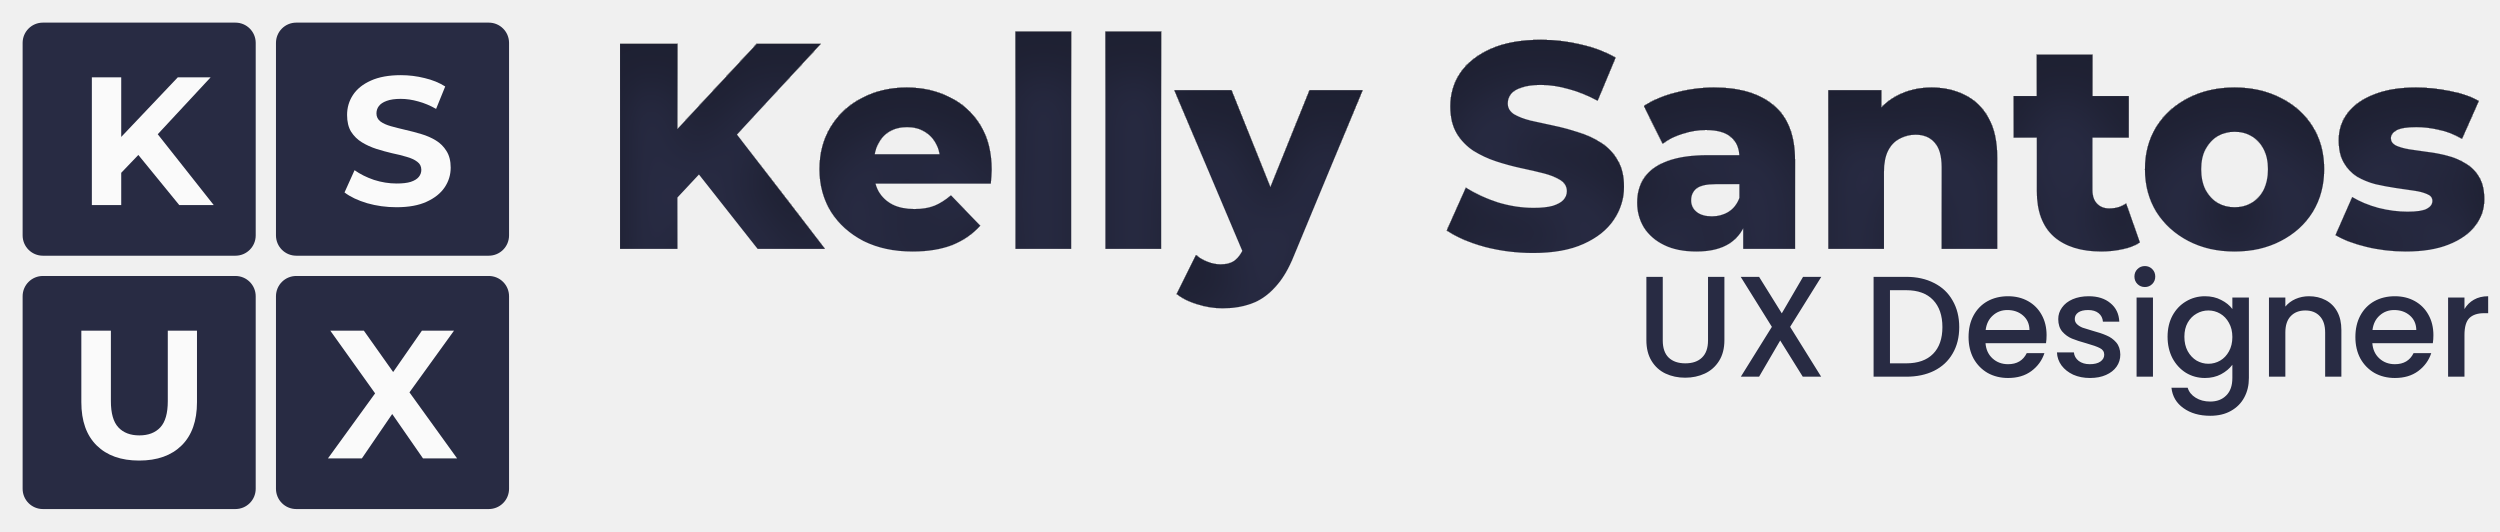
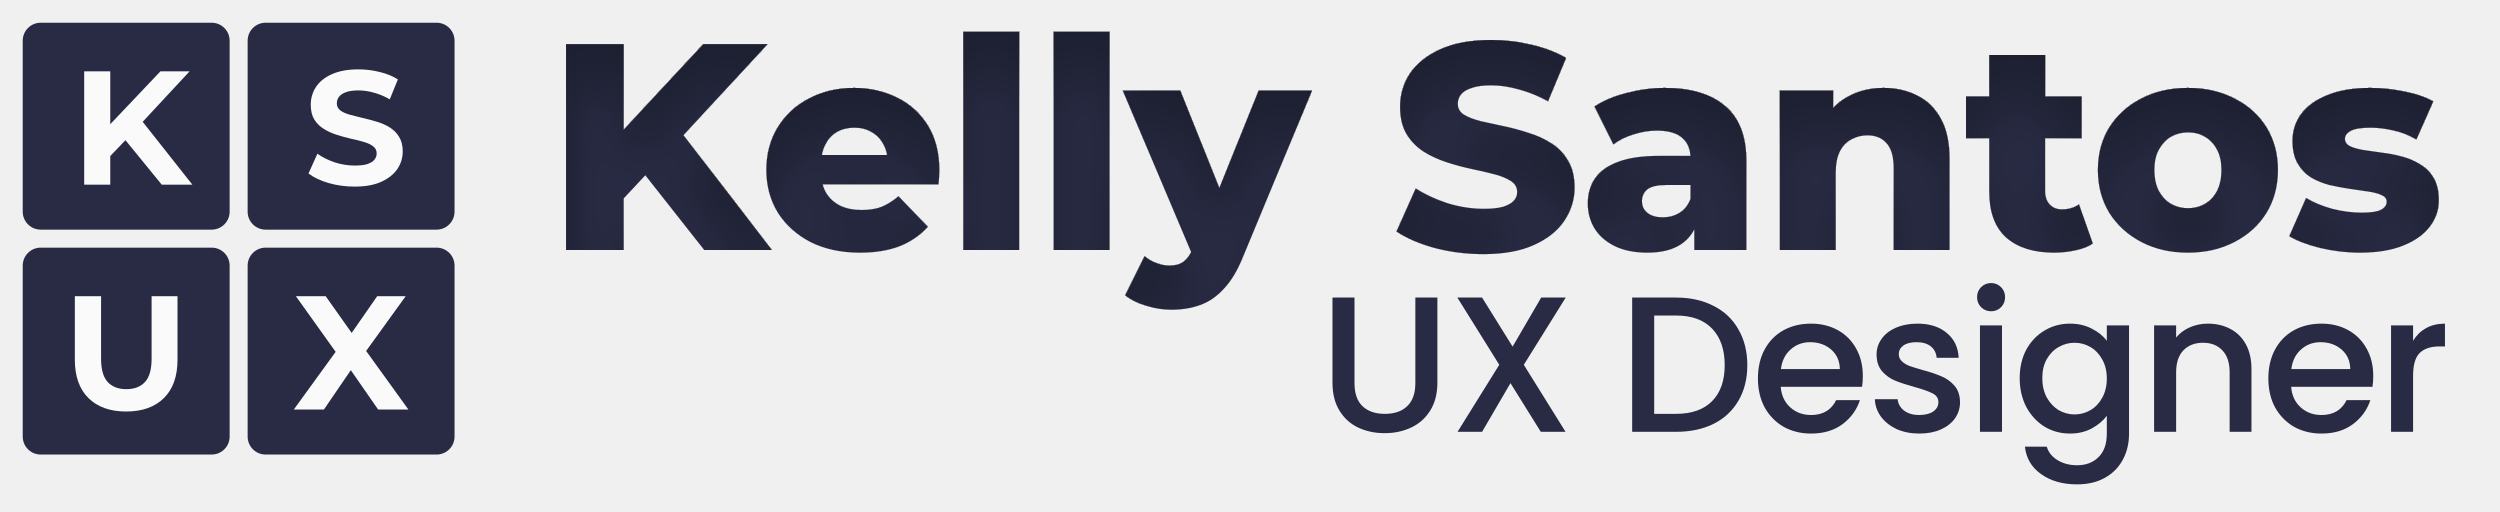
- <svg xmlns="http://www.w3.org/2000/svg" width="221" height="47" viewBox="0 0 221 47" fill="none">
-   <g clip-path="url(#clip0_3585_2621)">
-     <path d="M20.812 2C21.802 2 22.605 2.802 22.605 3.792V20.812C22.605 21.802 21.802 22.605 20.812 22.605H3.792C2.802 22.605 2 21.802 2 20.812V3.792C2 2.802 2.802 2 3.792 2H20.812Z" fill="#282B43" />
-     <path d="M10.458 15.545L10.313 12.53L15.715 6.838H18.618L13.748 12.078L12.297 13.626L10.458 15.545ZM8.12 18.125V6.838H10.716V18.125H8.12ZM15.844 18.125L11.829 13.207L13.538 11.352L18.892 18.125H15.844Z" fill="#FAFAFA" />
-     <path d="M43.208 2H26.188C25.198 2 24.396 2.802 24.396 3.792V20.812C24.396 21.802 25.198 22.604 26.188 22.604H43.208C44.198 22.604 45 21.802 45 20.812V3.792C45 2.802 44.198 2 43.208 2Z" fill="#282B43" />
-     <path d="M35.051 18.319C34.148 18.319 33.283 18.2 32.455 17.964C31.628 17.716 30.961 17.399 30.456 17.012L31.343 15.045C31.826 15.389 32.396 15.674 33.052 15.9C33.718 16.115 34.39 16.222 35.068 16.222C35.584 16.222 35.998 16.174 36.309 16.077C36.632 15.97 36.868 15.825 37.019 15.642C37.169 15.459 37.245 15.249 37.245 15.013C37.245 14.712 37.126 14.475 36.89 14.303C36.653 14.121 36.342 13.976 35.955 13.868C35.568 13.75 35.138 13.642 34.664 13.546C34.202 13.438 33.735 13.309 33.262 13.159C32.799 13.008 32.375 12.815 31.988 12.578C31.601 12.341 31.284 12.03 31.036 11.643C30.8 11.256 30.682 10.761 30.682 10.159C30.682 9.514 30.854 8.928 31.198 8.402C31.552 7.864 32.079 7.44 32.778 7.128C33.487 6.805 34.374 6.644 35.438 6.644C36.148 6.644 36.847 6.73 37.535 6.902C38.223 7.063 38.83 7.311 39.357 7.644L38.551 9.627C38.024 9.326 37.497 9.106 36.97 8.966C36.444 8.816 35.928 8.74 35.422 8.74C34.917 8.74 34.503 8.799 34.181 8.918C33.858 9.036 33.627 9.192 33.487 9.385C33.348 9.568 33.278 9.783 33.278 10.03C33.278 10.32 33.396 10.557 33.633 10.74C33.869 10.912 34.181 11.052 34.568 11.159C34.955 11.267 35.379 11.374 35.842 11.482C36.315 11.589 36.782 11.713 37.245 11.852C37.718 11.992 38.148 12.18 38.535 12.417C38.922 12.653 39.233 12.965 39.47 13.352C39.717 13.739 39.841 14.228 39.841 14.819C39.841 15.454 39.663 16.034 39.309 16.561C38.954 17.088 38.422 17.512 37.712 17.835C37.013 18.157 36.127 18.319 35.051 18.319Z" fill="#FAFAFA" />
-     <path d="M20.812 24.396H3.792C2.802 24.396 2 25.198 2 26.188V43.208C2 44.198 2.802 45 3.792 45H20.812C21.802 45 22.604 44.198 22.604 43.208V26.188C22.604 25.198 21.802 24.396 20.812 24.396Z" fill="#282B43" />
-     <path d="M12.301 40.714C10.7 40.714 9.447 40.268 8.544 39.376C7.641 38.484 7.19 37.21 7.19 35.554V29.233H9.802V35.458C9.802 36.532 10.022 37.306 10.463 37.779C10.904 38.252 11.522 38.489 12.318 38.489C13.113 38.489 13.731 38.252 14.172 37.779C14.613 37.306 14.833 36.532 14.833 35.458V29.233H17.413V35.554C17.413 37.21 16.962 38.484 16.058 39.376C15.155 40.268 13.903 40.714 12.301 40.714Z" fill="#FAFAFA" />
-     <path d="M43.208 24.396H26.188C25.198 24.396 24.396 25.198 24.396 26.188V43.208C24.396 44.198 25.198 45 26.188 45H43.208C44.198 45 45 44.198 45 43.208V26.188C45 25.198 44.198 24.396 43.208 24.396Z" fill="#282B43" />
-     <path d="M28.991 40.521L33.844 33.829V35.732L29.2 29.233H32.167L35.376 33.764L34.135 33.781L37.295 29.233H40.133L35.521 35.619V33.748L40.407 40.521H37.392L34.07 35.732H35.263L31.99 40.521H28.991Z" fill="#FAFAFA" />
+ <svg xmlns="http://www.w3.org/2000/svg" width="220" height="45" viewBox="0 0 220 45" fill="none">
+   <g clip-path="url(#clip0_3644_10)">
+     <path d="M18.625 2C19.499 2 20.208 2.709 20.208 3.583V18.625C20.208 19.499 19.499 20.208 18.625 20.208H3.583C2.709 20.208 2 19.499 2 18.625V3.583C2 2.709 2.709 2 3.583 2H18.625Z" fill="#282B43" />
+     <path d="M9.475 13.97L9.347 11.305L14.12 6.275H16.685L12.382 10.906L11.099 12.274L9.475 13.97ZM7.409 16.25V6.275H9.703V16.25H7.409ZM14.234 16.25L10.686 11.904L12.197 10.265L16.928 16.25H14.234Z" fill="#FAFAFA" />
+     <path d="M38.417 2H23.375C22.5 2 21.792 2.709 21.792 3.583V18.625C21.792 19.499 22.5 20.208 23.375 20.208H38.417C39.291 20.208 40 19.499 40 18.625V3.583C40 2.709 39.291 2 38.417 2Z" fill="#282B43" />
+     <path d="M31.208 16.421C30.41 16.421 29.646 16.317 28.914 16.108C28.183 15.889 27.594 15.609 27.147 15.267L27.931 13.528C28.358 13.832 28.862 14.084 29.441 14.284C30.03 14.473 30.624 14.569 31.223 14.569C31.679 14.569 32.044 14.526 32.32 14.44C32.605 14.345 32.814 14.217 32.947 14.056C33.08 13.894 33.146 13.709 33.146 13.5C33.146 13.234 33.042 13.025 32.833 12.873C32.624 12.711 32.348 12.583 32.006 12.488C31.664 12.383 31.284 12.289 30.866 12.203C30.458 12.108 30.045 11.994 29.627 11.861C29.218 11.728 28.843 11.557 28.501 11.348C28.159 11.139 27.879 10.864 27.66 10.521C27.451 10.18 27.347 9.742 27.347 9.21C27.347 8.64 27.499 8.123 27.803 7.657C28.116 7.182 28.582 6.807 29.199 6.532C29.826 6.247 30.61 6.104 31.55 6.104C32.177 6.104 32.795 6.18 33.403 6.332C34.011 6.474 34.548 6.693 35.013 6.987L34.301 8.74C33.835 8.474 33.37 8.28 32.904 8.156C32.439 8.023 31.983 7.957 31.536 7.957C31.09 7.957 30.724 8.009 30.439 8.113C30.154 8.218 29.95 8.355 29.826 8.527C29.703 8.688 29.641 8.878 29.641 9.097C29.641 9.353 29.745 9.562 29.954 9.723C30.163 9.876 30.439 9.999 30.781 10.094C31.123 10.189 31.498 10.284 31.907 10.379C32.325 10.474 32.738 10.583 33.146 10.707C33.564 10.83 33.944 10.996 34.286 11.206C34.628 11.415 34.904 11.69 35.113 12.032C35.331 12.374 35.441 12.806 35.441 13.329C35.441 13.889 35.284 14.402 34.97 14.868C34.657 15.333 34.187 15.709 33.56 15.993C32.942 16.279 32.158 16.421 31.208 16.421Z" fill="#FAFAFA" />
+     <path d="M18.625 21.792H3.583C2.709 21.792 2 22.5 2 23.375V38.417C2 39.291 2.709 40 3.583 40H18.625C19.499 40 20.208 39.291 20.208 38.417V23.375C20.208 22.5 19.499 21.792 18.625 21.792Z" fill="#282B43" />
+     <path d="M11.104 36.213C9.688 36.213 8.581 35.818 7.783 35.03C6.985 34.241 6.586 33.116 6.586 31.653V26.067H8.895V31.567C8.895 32.517 9.09 33.201 9.479 33.619C9.869 34.037 10.415 34.246 11.118 34.246C11.821 34.246 12.367 34.037 12.757 33.619C13.146 33.201 13.341 32.517 13.341 31.567V26.067H15.621V31.653C15.621 33.116 15.222 34.241 14.424 35.03C13.626 35.818 12.519 36.213 11.104 36.213Z" fill="#FAFAFA" />
+     <path d="M38.417 21.792H23.375C22.5 21.792 21.792 22.5 21.792 23.375V38.417C21.792 39.291 22.5 40 23.375 40H38.417C39.291 40 40 39.291 40 38.417V23.375C40 22.5 39.291 21.792 38.417 21.792Z" fill="#282B43" />
+     <path d="M25.852 36.042L30.142 30.128V31.809L26.038 26.067H28.66L31.495 30.071L30.398 30.085L33.191 26.067H35.699L31.623 31.71V30.057L35.941 36.042H33.276L30.341 31.809H31.395L28.503 36.042H25.852Z" fill="#FAFAFA" />
  </g>
-   <g filter="url(#filter0_i_3585_2621)">
-     <path d="M59.393 17.988L59.108 12.243L66.898 3.883H72.541L64.776 12.294L61.929 15.271L59.393 17.988ZM54.812 22V3.883H59.885V22H54.812ZM66.976 22L61.075 14.52L64.414 10.948L72.929 22H66.976ZM80.675 22.233C79.018 22.233 77.569 21.922 76.326 21.301C75.101 20.663 74.144 19.8 73.454 18.713C72.781 17.609 72.444 16.358 72.444 14.96C72.444 13.562 72.772 12.32 73.428 11.233C74.101 10.129 75.024 9.275 76.197 8.671C77.37 8.05 78.69 7.739 80.157 7.739C81.537 7.739 82.797 8.024 83.936 8.593C85.075 9.145 85.98 9.965 86.653 11.052C87.326 12.139 87.663 13.459 87.663 15.012C87.663 15.184 87.654 15.383 87.637 15.607C87.62 15.832 87.602 16.039 87.585 16.228H76.482V13.64H84.971L83.108 14.365C83.125 13.726 83.004 13.174 82.745 12.708C82.504 12.243 82.159 11.88 81.71 11.621C81.278 11.363 80.769 11.233 80.183 11.233C79.596 11.233 79.079 11.363 78.63 11.621C78.199 11.88 77.862 12.251 77.621 12.734C77.379 13.2 77.258 13.752 77.258 14.391V15.141C77.258 15.832 77.396 16.427 77.672 16.927C77.966 17.427 78.38 17.816 78.915 18.092C79.45 18.351 80.088 18.48 80.83 18.48C81.52 18.48 82.107 18.385 82.59 18.195C83.09 17.988 83.582 17.678 84.065 17.264L86.653 19.955C85.98 20.697 85.152 21.267 84.169 21.663C83.185 22.043 82.02 22.233 80.675 22.233ZM89.769 22V2.796H94.687V22H89.769ZM97.722 22V2.796H102.64V22H97.722ZM108.082 27.254C107.34 27.254 106.59 27.133 105.831 26.892C105.089 26.667 104.485 26.365 104.019 25.986L105.727 22.544C106.02 22.802 106.357 23.001 106.736 23.139C107.133 23.294 107.521 23.372 107.901 23.372C108.436 23.372 108.859 23.251 109.169 23.009C109.48 22.768 109.747 22.388 109.972 21.871L110.619 20.24L111.007 19.748L115.769 7.972H120.454L114.397 22.569C113.914 23.777 113.354 24.718 112.715 25.39C112.094 26.081 111.395 26.564 110.619 26.84C109.859 27.116 109.014 27.254 108.082 27.254ZM109.998 22.595L103.812 7.972H108.859L113.414 19.308L109.998 22.595ZM135.536 22.362C134.052 22.362 132.62 22.181 131.24 21.819C129.876 21.439 128.764 20.956 127.901 20.369L129.583 16.591C130.394 17.108 131.326 17.54 132.378 17.885C133.448 18.213 134.509 18.377 135.562 18.377C136.269 18.377 136.839 18.316 137.27 18.195C137.701 18.057 138.012 17.885 138.202 17.678C138.409 17.453 138.512 17.195 138.512 16.901C138.512 16.487 138.323 16.159 137.943 15.918C137.563 15.676 137.072 15.478 136.468 15.322C135.864 15.167 135.191 15.012 134.449 14.857C133.724 14.701 132.991 14.503 132.249 14.261C131.524 14.02 130.86 13.709 130.256 13.33C129.652 12.933 129.16 12.424 128.781 11.803C128.401 11.164 128.211 10.362 128.211 9.396C128.211 8.309 128.505 7.325 129.091 6.445C129.695 5.565 130.593 4.858 131.783 4.323C132.974 3.788 134.458 3.52 136.235 3.52C137.425 3.52 138.59 3.658 139.729 3.934C140.885 4.193 141.911 4.582 142.809 5.099L141.23 8.904C140.367 8.438 139.513 8.093 138.668 7.869C137.822 7.627 137.003 7.506 136.209 7.506C135.501 7.506 134.932 7.584 134.501 7.739C134.069 7.877 133.759 8.067 133.569 8.309C133.379 8.55 133.284 8.826 133.284 9.137C133.284 9.534 133.465 9.853 133.828 10.094C134.207 10.319 134.699 10.508 135.303 10.664C135.924 10.802 136.597 10.948 137.322 11.104C138.064 11.259 138.797 11.457 139.522 11.699C140.264 11.923 140.937 12.234 141.541 12.631C142.144 13.01 142.628 13.519 142.99 14.158C143.369 14.779 143.559 15.564 143.559 16.513C143.559 17.566 143.257 18.541 142.653 19.438C142.067 20.318 141.178 21.025 139.988 21.56C138.814 22.095 137.33 22.362 135.536 22.362ZM154.1 22V19.386L153.763 18.739V13.925C153.763 13.148 153.522 12.553 153.039 12.139C152.573 11.708 151.822 11.492 150.787 11.492C150.114 11.492 149.433 11.604 148.742 11.829C148.052 12.036 147.466 12.329 146.982 12.708L145.326 9.37C146.12 8.852 147.069 8.455 148.173 8.179C149.295 7.886 150.407 7.739 151.512 7.739C153.789 7.739 155.549 8.265 156.792 9.318C158.051 10.353 158.681 11.984 158.681 14.21V22H154.1ZM149.959 22.233C148.837 22.233 147.888 22.043 147.112 21.663C146.335 21.284 145.74 20.766 145.326 20.111C144.929 19.455 144.731 18.722 144.731 17.911C144.731 17.048 144.946 16.306 145.378 15.685C145.826 15.046 146.508 14.563 147.422 14.236C148.337 13.89 149.519 13.718 150.968 13.718H154.281V16.28H151.641C150.847 16.28 150.287 16.41 149.959 16.668C149.648 16.927 149.493 17.272 149.493 17.704C149.493 18.135 149.657 18.48 149.985 18.739C150.313 18.998 150.761 19.127 151.331 19.127C151.865 19.127 152.349 18.998 152.78 18.739C153.229 18.463 153.556 18.049 153.763 17.497L154.436 19.308C154.178 20.274 153.669 21.008 152.909 21.508C152.167 21.991 151.184 22.233 149.959 22.233ZM170.761 7.739C171.848 7.739 172.831 7.963 173.711 8.412C174.591 8.843 175.281 9.516 175.782 10.431C176.3 11.345 176.558 12.527 176.558 13.977V22H171.641V14.779C171.641 13.778 171.434 13.053 171.02 12.605C170.623 12.139 170.062 11.906 169.337 11.906C168.82 11.906 168.345 12.027 167.914 12.268C167.482 12.493 167.146 12.847 166.904 13.33C166.663 13.813 166.542 14.443 166.542 15.219V22H161.625V7.972H166.309V11.958L165.403 10.793C165.938 9.775 166.671 9.016 167.603 8.516C168.535 7.998 169.588 7.739 170.761 7.739ZM185.749 22.233C183.954 22.233 182.557 21.793 181.556 20.913C180.555 20.016 180.055 18.67 180.055 16.875V4.84H184.972V16.824C184.972 17.324 185.11 17.721 185.386 18.014C185.662 18.29 186.016 18.428 186.447 18.428C187.034 18.428 187.535 18.282 187.949 17.988L189.165 21.431C188.751 21.707 188.242 21.905 187.638 22.026C187.034 22.164 186.404 22.233 185.749 22.233ZM178.01 12.165V8.49H188.182V12.165H178.01ZM197.536 22.233C196.001 22.233 194.638 21.922 193.447 21.301C192.256 20.68 191.316 19.826 190.626 18.739C189.953 17.635 189.616 16.375 189.616 14.96C189.616 13.545 189.953 12.294 190.626 11.207C191.316 10.12 192.256 9.275 193.447 8.671C194.638 8.05 196.001 7.739 197.536 7.739C199.072 7.739 200.435 8.05 201.626 8.671C202.833 9.275 203.774 10.12 204.447 11.207C205.12 12.294 205.456 13.545 205.456 14.96C205.456 16.375 205.12 17.635 204.447 18.739C203.774 19.826 202.833 20.68 201.626 21.301C200.435 21.922 199.072 22.233 197.536 22.233ZM197.536 18.325C198.106 18.325 198.606 18.195 199.037 17.937C199.486 17.678 199.84 17.298 200.099 16.798C200.357 16.28 200.487 15.668 200.487 14.96C200.487 14.253 200.357 13.657 200.099 13.174C199.84 12.674 199.486 12.294 199.037 12.036C198.606 11.777 198.106 11.647 197.536 11.647C196.984 11.647 196.484 11.777 196.035 12.036C195.604 12.294 195.25 12.674 194.974 13.174C194.715 13.657 194.586 14.253 194.586 14.96C194.586 15.668 194.715 16.28 194.974 16.798C195.25 17.298 195.604 17.678 196.035 17.937C196.484 18.195 196.984 18.325 197.536 18.325ZM212.672 22.233C211.482 22.233 210.317 22.095 209.178 21.819C208.057 21.543 207.151 21.198 206.461 20.784L207.936 17.419C208.592 17.816 209.36 18.135 210.239 18.377C211.119 18.601 211.982 18.713 212.828 18.713C213.656 18.713 214.225 18.627 214.536 18.454C214.864 18.282 215.028 18.049 215.028 17.755C215.028 17.479 214.872 17.281 214.562 17.16C214.268 17.022 213.872 16.919 213.371 16.849C212.888 16.78 212.353 16.703 211.767 16.617C211.18 16.53 210.585 16.418 209.981 16.28C209.394 16.125 208.85 15.9 208.35 15.607C207.867 15.297 207.479 14.883 207.185 14.365C206.892 13.847 206.745 13.192 206.745 12.398C206.745 11.501 207.004 10.707 207.522 10.017C208.057 9.309 208.833 8.757 209.851 8.36C210.869 7.946 212.112 7.739 213.578 7.739C214.562 7.739 215.554 7.843 216.555 8.05C217.573 8.24 218.427 8.533 219.117 8.93L217.642 12.268C216.952 11.872 216.261 11.604 215.571 11.466C214.881 11.311 214.225 11.233 213.604 11.233C212.776 11.233 212.189 11.328 211.844 11.518C211.516 11.708 211.352 11.941 211.352 12.217C211.352 12.493 211.499 12.708 211.792 12.864C212.086 13.002 212.474 13.114 212.957 13.2C213.457 13.269 214.001 13.347 214.588 13.433C215.174 13.502 215.761 13.614 216.348 13.77C216.952 13.925 217.495 14.158 217.978 14.468C218.479 14.762 218.875 15.167 219.169 15.685C219.462 16.185 219.609 16.832 219.609 17.626C219.609 18.489 219.341 19.265 218.806 19.955C218.289 20.645 217.512 21.198 216.477 21.612C215.459 22.026 214.191 22.233 212.672 22.233Z" fill="#282B43" />
+   <g filter="url(#filter0_i_3644_10)">
+     <path d="M54.393 17.988L54.108 12.243L61.898 3.883H67.541L59.776 12.294L56.929 15.271L54.393 17.988ZM49.812 22V3.883H54.885V22H49.812ZM61.976 22L56.075 14.52L59.414 10.948L67.929 22H61.976ZM75.675 22.233C74.018 22.233 72.569 21.922 71.326 21.301C70.101 20.663 69.144 19.8 68.454 18.713C67.781 17.609 67.444 16.358 67.444 14.96C67.444 13.562 67.772 12.32 68.428 11.233C69.101 10.129 70.024 9.275 71.197 8.671C72.37 8.05 73.69 7.739 75.157 7.739C76.537 7.739 77.797 8.024 78.936 8.593C80.075 9.145 80.98 9.965 81.653 11.052C82.326 12.139 82.663 13.459 82.663 15.012C82.663 15.184 82.654 15.383 82.637 15.607C82.62 15.832 82.602 16.039 82.585 16.228H71.482V13.64H79.971L78.108 14.365C78.125 13.726 78.004 13.174 77.745 12.708C77.504 12.243 77.159 11.88 76.71 11.621C76.278 11.363 75.769 11.233 75.183 11.233C74.596 11.233 74.079 11.363 73.63 11.621C73.199 11.88 72.862 12.251 72.621 12.734C72.379 13.2 72.258 13.752 72.258 14.391V15.141C72.258 15.832 72.396 16.427 72.672 16.927C72.966 17.427 73.38 17.816 73.915 18.092C74.45 18.351 75.088 18.48 75.83 18.48C76.52 18.48 77.107 18.385 77.59 18.195C78.09 17.988 78.582 17.678 79.065 17.264L81.653 19.955C80.98 20.697 80.152 21.267 79.169 21.663C78.185 22.043 77.02 22.233 75.675 22.233ZM84.769 22V2.796H89.687V22H84.769ZM92.722 22V2.796H97.64V22H92.722ZM103.082 27.254C102.34 27.254 101.59 27.133 100.831 26.892C100.089 26.667 99.485 26.365 99.019 25.986L100.727 22.544C101.02 22.802 101.357 23.001 101.736 23.139C102.133 23.294 102.521 23.372 102.901 23.372C103.436 23.372 103.859 23.251 104.169 23.009C104.48 22.768 104.747 22.388 104.972 21.871L105.619 20.24L106.007 19.748L110.769 7.972H115.454L109.397 22.569C108.914 23.777 108.354 24.718 107.715 25.39C107.094 26.081 106.395 26.564 105.619 26.84C104.859 27.116 104.014 27.254 103.082 27.254ZM104.998 22.595L98.812 7.972H103.859L108.414 19.308L104.998 22.595ZM130.536 22.362C129.052 22.362 127.62 22.181 126.24 21.819C124.876 21.439 123.764 20.956 122.901 20.369L124.583 16.591C125.394 17.108 126.326 17.54 127.378 17.885C128.448 18.213 129.509 18.377 130.562 18.377C131.269 18.377 131.839 18.316 132.27 18.195C132.701 18.057 133.012 17.885 133.202 17.678C133.409 17.453 133.512 17.195 133.512 16.901C133.512 16.487 133.323 16.159 132.943 15.918C132.563 15.676 132.072 15.478 131.468 15.322C130.864 15.167 130.191 15.012 129.449 14.857C128.724 14.701 127.991 14.503 127.249 14.261C126.524 14.02 125.86 13.709 125.256 13.33C124.652 12.933 124.16 12.424 123.781 11.803C123.401 11.164 123.211 10.362 123.211 9.396C123.211 8.309 123.505 7.325 124.091 6.445C124.695 5.565 125.593 4.858 126.783 4.323C127.974 3.788 129.458 3.52 131.235 3.52C132.425 3.52 133.59 3.658 134.729 3.934C135.885 4.193 136.911 4.582 137.809 5.099L136.23 8.904C135.367 8.438 134.513 8.093 133.668 7.869C132.822 7.627 132.003 7.506 131.209 7.506C130.501 7.506 129.932 7.584 129.501 7.739C129.069 7.877 128.759 8.067 128.569 8.309C128.379 8.55 128.284 8.826 128.284 9.137C128.284 9.534 128.465 9.853 128.828 10.094C129.207 10.319 129.699 10.508 130.303 10.664C130.924 10.802 131.597 10.948 132.322 11.104C133.064 11.259 133.797 11.457 134.522 11.699C135.264 11.923 135.937 12.234 136.541 12.631C137.144 13.01 137.628 13.519 137.99 14.158C138.369 14.779 138.559 15.564 138.559 16.513C138.559 17.566 138.257 18.541 137.653 19.438C137.067 20.318 136.178 21.025 134.988 21.56C133.814 22.095 132.33 22.362 130.536 22.362ZM149.1 22V19.386L148.763 18.739V13.925C148.763 13.148 148.522 12.553 148.039 12.139C147.573 11.708 146.822 11.492 145.787 11.492C145.114 11.492 144.433 11.604 143.742 11.829C143.052 12.036 142.466 12.329 141.982 12.708L140.326 9.37C141.12 8.852 142.069 8.455 143.173 8.179C144.295 7.886 145.407 7.739 146.512 7.739C148.789 7.739 150.549 8.265 151.792 9.318C153.051 10.353 153.681 11.984 153.681 14.21V22H149.1ZM144.959 22.233C143.837 22.233 142.888 22.043 142.112 21.663C141.335 21.284 140.74 20.766 140.326 20.111C139.929 19.455 139.731 18.722 139.731 17.911C139.731 17.048 139.946 16.306 140.378 15.685C140.826 15.046 141.508 14.563 142.422 14.236C143.337 13.89 144.519 13.718 145.968 13.718H149.281V16.28H146.641C145.847 16.28 145.287 16.41 144.959 16.668C144.648 16.927 144.493 17.272 144.493 17.704C144.493 18.135 144.657 18.48 144.985 18.739C145.313 18.998 145.761 19.127 146.331 19.127C146.865 19.127 147.349 18.998 147.78 18.739C148.229 18.463 148.556 18.049 148.763 17.497L149.436 19.308C149.178 20.274 148.669 21.008 147.909 21.508C147.167 21.991 146.184 22.233 144.959 22.233ZM165.761 7.739C166.848 7.739 167.831 7.963 168.711 8.412C169.591 8.843 170.281 9.516 170.782 10.431C171.3 11.345 171.558 12.527 171.558 13.977V22H166.641V14.779C166.641 13.778 166.434 13.053 166.02 12.605C165.623 12.139 165.062 11.906 164.337 11.906C163.82 11.906 163.345 12.027 162.914 12.268C162.482 12.493 162.146 12.847 161.904 13.33C161.663 13.813 161.542 14.443 161.542 15.219V22H156.625V7.972H161.309V11.958L160.403 10.793C160.938 9.775 161.671 9.016 162.603 8.516C163.535 7.998 164.588 7.739 165.761 7.739ZM180.749 22.233C178.954 22.233 177.557 21.793 176.556 20.913C175.555 20.016 175.055 18.67 175.055 16.875V4.84H179.972V16.824C179.972 17.324 180.11 17.721 180.386 18.014C180.662 18.29 181.016 18.428 181.447 18.428C182.034 18.428 182.535 18.282 182.949 17.988L184.165 21.431C183.751 21.707 183.242 21.905 182.638 22.026C182.034 22.164 181.404 22.233 180.749 22.233ZM173.01 12.165V8.49H183.182V12.165H173.01ZM192.536 22.233C191.001 22.233 189.638 21.922 188.447 21.301C187.256 20.68 186.316 19.826 185.626 18.739C184.953 17.635 184.616 16.375 184.616 14.96C184.616 13.545 184.953 12.294 185.626 11.207C186.316 10.12 187.256 9.275 188.447 8.671C189.638 8.05 191.001 7.739 192.536 7.739C194.072 7.739 195.435 8.05 196.626 8.671C197.833 9.275 198.774 10.12 199.447 11.207C200.12 12.294 200.456 13.545 200.456 14.96C200.456 16.375 200.12 17.635 199.447 18.739C198.774 19.826 197.833 20.68 196.626 21.301C195.435 21.922 194.072 22.233 192.536 22.233ZM192.536 18.325C193.106 18.325 193.606 18.195 194.037 17.937C194.486 17.678 194.84 17.298 195.099 16.798C195.357 16.28 195.487 15.668 195.487 14.96C195.487 14.253 195.357 13.657 195.099 13.174C194.84 12.674 194.486 12.294 194.037 12.036C193.606 11.777 193.106 11.647 192.536 11.647C191.984 11.647 191.484 11.777 191.035 12.036C190.604 12.294 190.25 12.674 189.974 13.174C189.715 13.657 189.586 14.253 189.586 14.96C189.586 15.668 189.715 16.28 189.974 16.798C190.25 17.298 190.604 17.678 191.035 17.937C191.484 18.195 191.984 18.325 192.536 18.325ZM207.672 22.233C206.482 22.233 205.317 22.095 204.178 21.819C203.057 21.543 202.151 21.198 201.461 20.784L202.936 17.419C203.592 17.816 204.36 18.135 205.239 18.377C206.119 18.601 206.982 18.713 207.828 18.713C208.656 18.713 209.225 18.627 209.536 18.454C209.864 18.282 210.028 18.049 210.028 17.755C210.028 17.479 209.872 17.281 209.562 17.16C209.268 17.022 208.872 16.919 208.371 16.849C207.888 16.78 207.353 16.703 206.767 16.617C206.18 16.53 205.585 16.418 204.981 16.28C204.394 16.125 203.85 15.9 203.35 15.607C202.867 15.297 202.479 14.883 202.185 14.365C201.892 13.847 201.745 13.192 201.745 12.398C201.745 11.501 202.004 10.707 202.522 10.017C203.057 9.309 203.833 8.757 204.851 8.36C205.869 7.946 207.112 7.739 208.578 7.739C209.562 7.739 210.554 7.843 211.555 8.05C212.573 8.24 213.427 8.533 214.117 8.93L212.642 12.268C211.952 11.872 211.261 11.604 210.571 11.466C209.881 11.311 209.225 11.233 208.604 11.233C207.776 11.233 207.189 11.328 206.844 11.518C206.516 11.708 206.352 11.941 206.352 12.217C206.352 12.493 206.499 12.708 206.792 12.864C207.086 13.002 207.474 13.114 207.957 13.2C208.457 13.269 209.001 13.347 209.588 13.433C210.174 13.502 210.761 13.614 211.348 13.77C211.952 13.925 212.495 14.158 212.978 14.468C213.479 14.762 213.875 15.167 214.169 15.685C214.462 16.185 214.609 16.832 214.609 17.626C214.609 18.489 214.341 19.265 213.806 19.955C213.289 20.645 212.512 21.198 211.477 21.612C210.459 22.026 209.191 22.233 207.672 22.233Z" fill="#282B43" />
  </g>
-   <path d="M146.988 24.473V30.099C146.988 30.768 147.161 31.272 147.509 31.611C147.864 31.95 148.355 32.119 148.982 32.119C149.617 32.119 150.108 31.95 150.455 31.611C150.811 31.272 150.989 30.768 150.989 30.099V24.473H152.437V30.074C152.437 30.794 152.28 31.403 151.967 31.903C151.654 32.403 151.234 32.775 150.709 33.021C150.184 33.266 149.604 33.389 148.969 33.389C148.334 33.389 147.754 33.266 147.229 33.021C146.713 32.775 146.302 32.403 145.997 31.903C145.692 31.403 145.54 30.794 145.54 30.074V24.473H146.988ZM158.247 28.893L160.99 33.3H159.365L157.37 30.099L155.503 33.3H153.89L156.634 28.893L153.878 24.473H155.503L157.51 27.699L159.39 24.473H161.003L158.247 28.893ZM168.509 24.473C169.449 24.473 170.27 24.655 170.973 25.019C171.684 25.374 172.23 25.891 172.611 26.568C173.001 27.237 173.196 28.02 173.196 28.918C173.196 29.816 173.001 30.595 172.611 31.255C172.23 31.916 171.684 32.424 170.973 32.779C170.27 33.127 169.449 33.3 168.509 33.3H165.625V24.473H168.509ZM168.509 32.119C169.542 32.119 170.333 31.839 170.884 31.28C171.434 30.722 171.709 29.934 171.709 28.918C171.709 27.893 171.434 27.093 170.884 26.517C170.333 25.942 169.542 25.654 168.509 25.654H167.073V32.119H168.509ZM180.918 29.629C180.918 29.892 180.901 30.129 180.867 30.341H175.52C175.562 30.899 175.769 31.348 176.142 31.687C176.515 32.026 176.972 32.195 177.514 32.195C178.293 32.195 178.843 31.869 179.165 31.217H180.727C180.516 31.86 180.13 32.39 179.571 32.805C179.021 33.211 178.335 33.414 177.514 33.414C176.845 33.414 176.244 33.266 175.71 32.97C175.185 32.665 174.77 32.242 174.465 31.7C174.169 31.149 174.021 30.514 174.021 29.794C174.021 29.075 174.165 28.444 174.453 27.902C174.749 27.352 175.16 26.928 175.685 26.632C176.218 26.335 176.828 26.187 177.514 26.187C178.174 26.187 178.763 26.331 179.279 26.619C179.796 26.907 180.198 27.313 180.486 27.838C180.774 28.355 180.918 28.952 180.918 29.629ZM179.406 29.172C179.398 28.639 179.207 28.211 178.835 27.889C178.462 27.567 178.001 27.407 177.45 27.407C176.951 27.407 176.523 27.567 176.167 27.889C175.812 28.203 175.6 28.63 175.532 29.172H179.406ZM184.756 33.414C184.206 33.414 183.71 33.317 183.27 33.122C182.838 32.919 182.495 32.648 182.241 32.309C181.987 31.962 181.852 31.577 181.835 31.154H183.333C183.359 31.45 183.499 31.7 183.753 31.903C184.015 32.098 184.341 32.195 184.731 32.195C185.137 32.195 185.45 32.119 185.671 31.966C185.899 31.805 186.014 31.602 186.014 31.357C186.014 31.094 185.886 30.899 185.632 30.773C185.387 30.645 184.993 30.506 184.451 30.353C183.926 30.209 183.499 30.07 183.168 29.934C182.838 29.799 182.55 29.591 182.305 29.312C182.068 29.032 181.949 28.664 181.949 28.207C181.949 27.834 182.059 27.495 182.279 27.191C182.499 26.877 182.813 26.632 183.219 26.454C183.634 26.276 184.108 26.187 184.642 26.187C185.438 26.187 186.077 26.39 186.56 26.797C187.051 27.195 187.313 27.741 187.347 28.435H185.899C185.874 28.122 185.747 27.872 185.518 27.686C185.29 27.5 184.98 27.407 184.591 27.407C184.21 27.407 183.918 27.479 183.715 27.622C183.511 27.766 183.41 27.957 183.41 28.194C183.41 28.38 183.477 28.537 183.613 28.664C183.748 28.791 183.914 28.893 184.108 28.969C184.303 29.037 184.591 29.125 184.972 29.236C185.48 29.371 185.895 29.511 186.217 29.655C186.547 29.79 186.831 29.993 187.068 30.264C187.305 30.535 187.428 30.895 187.436 31.344C187.436 31.742 187.326 32.098 187.106 32.411C186.886 32.724 186.572 32.97 186.166 33.148C185.768 33.325 185.298 33.414 184.756 33.414ZM189.61 25.374C189.348 25.374 189.128 25.285 188.95 25.108C188.772 24.93 188.683 24.71 188.683 24.447C188.683 24.185 188.772 23.964 188.95 23.787C189.128 23.609 189.348 23.52 189.61 23.52C189.864 23.52 190.08 23.609 190.258 23.787C190.436 23.964 190.525 24.185 190.525 24.447C190.525 24.71 190.436 24.93 190.258 25.108C190.08 25.285 189.864 25.374 189.61 25.374ZM190.322 26.302V33.3H188.874V26.302H190.322ZM194.915 26.187C195.457 26.187 195.936 26.297 196.351 26.517C196.774 26.729 197.104 26.996 197.341 27.318V26.302H198.802V33.414C198.802 34.058 198.667 34.63 198.396 35.129C198.125 35.637 197.731 36.035 197.214 36.323C196.706 36.611 196.097 36.755 195.385 36.755C194.437 36.755 193.649 36.531 193.023 36.082C192.396 35.641 192.041 35.04 191.956 34.278H193.391C193.501 34.642 193.734 34.934 194.09 35.154C194.454 35.383 194.886 35.497 195.385 35.497C195.97 35.497 196.44 35.32 196.795 34.964C197.159 34.608 197.341 34.092 197.341 33.414V32.246C197.096 32.576 196.761 32.855 196.338 33.084C195.923 33.304 195.449 33.414 194.915 33.414C194.306 33.414 193.747 33.262 193.239 32.957C192.739 32.644 192.341 32.212 192.045 31.662C191.757 31.103 191.613 30.472 191.613 29.769C191.613 29.066 191.757 28.444 192.045 27.902C192.341 27.36 192.739 26.941 193.239 26.645C193.747 26.34 194.306 26.187 194.915 26.187ZM197.341 29.794C197.341 29.312 197.24 28.893 197.037 28.537C196.842 28.181 196.584 27.91 196.262 27.724C195.94 27.538 195.593 27.445 195.22 27.445C194.848 27.445 194.5 27.538 194.179 27.724C193.857 27.902 193.594 28.169 193.391 28.524C193.196 28.872 193.099 29.286 193.099 29.769C193.099 30.252 193.196 30.675 193.391 31.039C193.594 31.403 193.857 31.683 194.179 31.878C194.509 32.064 194.856 32.157 195.22 32.157C195.593 32.157 195.94 32.064 196.262 31.878C196.584 31.691 196.842 31.42 197.037 31.065C197.24 30.701 197.341 30.277 197.341 29.794ZM204.108 26.187C204.658 26.187 205.149 26.302 205.581 26.53C206.022 26.759 206.365 27.098 206.61 27.546C206.856 27.995 206.978 28.537 206.978 29.172V33.3H205.543V29.388C205.543 28.761 205.387 28.283 205.073 27.953C204.76 27.614 204.332 27.445 203.79 27.445C203.248 27.445 202.817 27.614 202.495 27.953C202.181 28.283 202.025 28.761 202.025 29.388V33.3H200.577V26.302H202.025V27.102C202.262 26.814 202.563 26.589 202.927 26.428C203.299 26.268 203.693 26.187 204.108 26.187ZM215.113 29.629C215.113 29.892 215.096 30.129 215.062 30.341H209.715C209.757 30.899 209.964 31.348 210.337 31.687C210.709 32.026 211.167 32.195 211.709 32.195C212.488 32.195 213.038 31.869 213.36 31.217H214.922C214.71 31.86 214.325 32.39 213.766 32.805C213.216 33.211 212.53 33.414 211.709 33.414C211.04 33.414 210.438 33.266 209.905 32.97C209.38 32.665 208.965 32.242 208.66 31.7C208.364 31.149 208.216 30.514 208.216 29.794C208.216 29.075 208.36 28.444 208.648 27.902C208.944 27.352 209.355 26.928 209.88 26.632C210.413 26.335 211.023 26.187 211.709 26.187C212.369 26.187 212.958 26.331 213.474 26.619C213.991 26.907 214.393 27.313 214.681 27.838C214.969 28.355 215.113 28.952 215.113 29.629ZM213.601 29.172C213.593 28.639 213.402 28.211 213.03 27.889C212.657 27.567 212.196 27.407 211.645 27.407C211.146 27.407 210.718 27.567 210.362 27.889C210.007 28.203 209.795 28.63 209.727 29.172H213.601ZM217.859 27.318C218.07 26.962 218.35 26.687 218.697 26.492C219.052 26.289 219.472 26.187 219.954 26.187V27.686H219.586C219.019 27.686 218.587 27.83 218.29 28.118C218.003 28.406 217.859 28.905 217.859 29.617V33.3H216.411V26.302H217.859V27.318Z" fill="#282B43" />
+   <path d="M119.196 26.185V33.716C119.196 34.611 119.428 35.286 119.893 35.739C120.369 36.192 121.026 36.419 121.865 36.419C122.715 36.419 123.372 36.192 123.837 35.739C124.313 35.286 124.551 34.611 124.551 33.716V26.185H126.489V33.682C126.489 34.645 126.279 35.461 125.86 36.13C125.441 36.799 124.88 37.297 124.177 37.626C123.474 37.955 122.698 38.119 121.848 38.119C120.998 38.119 120.222 37.955 119.519 37.626C118.828 37.297 118.278 36.799 117.87 36.13C117.462 35.461 117.258 34.645 117.258 33.682V26.185H119.196ZM134.095 32.101L137.767 38H135.591L132.922 33.716L130.423 38H128.264L131.936 32.101L128.247 26.185H130.423L133.109 30.503L135.625 26.185H137.784L134.095 32.101ZM147.49 26.185C148.748 26.185 149.847 26.429 150.788 26.916C151.74 27.392 152.471 28.083 152.981 28.99C153.502 29.885 153.763 30.934 153.763 32.135C153.763 33.336 153.502 34.379 152.981 35.263C152.471 36.147 151.74 36.827 150.788 37.303C149.847 37.768 148.748 38 147.49 38H143.631V26.185H147.49ZM147.49 36.419C148.873 36.419 149.932 36.045 150.669 35.297C151.406 34.549 151.774 33.495 151.774 32.135C151.774 30.764 151.406 29.693 150.669 28.922C149.932 28.151 148.873 27.766 147.49 27.766H145.569V36.419H147.49ZM163.929 33.087C163.929 33.438 163.906 33.756 163.861 34.039H156.704C156.76 34.787 157.038 35.388 157.537 35.841C158.035 36.294 158.647 36.521 159.373 36.521C160.415 36.521 161.152 36.085 161.583 35.212H163.674C163.39 36.073 162.875 36.782 162.127 37.337C161.39 37.881 160.472 38.153 159.373 38.153C158.477 38.153 157.673 37.955 156.959 37.558C156.256 37.15 155.701 36.583 155.293 35.858C154.896 35.121 154.698 34.271 154.698 33.308C154.698 32.345 154.89 31.5 155.276 30.775C155.672 30.038 156.222 29.472 156.925 29.075C157.639 28.678 158.455 28.48 159.373 28.48C160.257 28.48 161.044 28.673 161.736 29.058C162.427 29.443 162.965 29.987 163.351 30.69C163.736 31.381 163.929 32.18 163.929 33.087ZM161.906 32.475C161.894 31.761 161.639 31.189 161.141 30.758C160.642 30.327 160.024 30.112 159.288 30.112C158.619 30.112 158.047 30.327 157.571 30.758C157.095 31.177 156.811 31.75 156.721 32.475H161.906ZM168.896 38.153C168.159 38.153 167.496 38.023 166.907 37.762C166.329 37.49 165.87 37.127 165.53 36.674C165.19 36.209 165.009 35.694 164.986 35.127H166.992C167.026 35.524 167.213 35.858 167.553 36.13C167.904 36.391 168.341 36.521 168.862 36.521C169.406 36.521 169.825 36.419 170.12 36.215C170.426 36 170.579 35.728 170.579 35.399C170.579 35.048 170.409 34.787 170.069 34.617C169.74 34.447 169.213 34.26 168.488 34.056C167.785 33.863 167.213 33.676 166.771 33.495C166.329 33.314 165.944 33.036 165.615 32.662C165.298 32.288 165.139 31.795 165.139 31.183C165.139 30.684 165.286 30.231 165.581 29.823C165.876 29.404 166.295 29.075 166.839 28.837C167.394 28.599 168.029 28.48 168.743 28.48C169.808 28.48 170.664 28.752 171.31 29.296C171.967 29.829 172.319 30.56 172.364 31.489H170.426C170.392 31.07 170.222 30.735 169.916 30.486C169.61 30.237 169.196 30.112 168.675 30.112C168.165 30.112 167.774 30.208 167.502 30.401C167.23 30.594 167.094 30.849 167.094 31.166C167.094 31.415 167.185 31.625 167.366 31.795C167.547 31.965 167.768 32.101 168.029 32.203C168.29 32.294 168.675 32.413 169.185 32.56C169.865 32.741 170.42 32.928 170.851 33.121C171.293 33.302 171.673 33.574 171.99 33.937C172.307 34.3 172.472 34.781 172.483 35.382C172.483 35.915 172.336 36.391 172.041 36.81C171.746 37.229 171.327 37.558 170.783 37.796C170.25 38.034 169.621 38.153 168.896 38.153ZM175.223 27.392C174.872 27.392 174.577 27.273 174.339 27.035C174.101 26.797 173.982 26.502 173.982 26.151C173.982 25.8 174.101 25.505 174.339 25.267C174.577 25.029 174.872 24.91 175.223 24.91C175.563 24.91 175.852 25.029 176.09 25.267C176.328 25.505 176.447 25.8 176.447 26.151C176.447 26.502 176.328 26.797 176.09 27.035C175.852 27.273 175.563 27.392 175.223 27.392ZM176.175 28.633V38H174.237V28.633H176.175ZM182.153 28.48C182.879 28.48 183.519 28.627 184.074 28.922C184.641 29.205 185.083 29.562 185.4 29.993V28.633H187.355V38.153C187.355 39.014 187.174 39.779 186.811 40.448C186.449 41.128 185.922 41.661 185.23 42.046C184.55 42.431 183.734 42.624 182.782 42.624C181.513 42.624 180.459 42.324 179.62 41.723C178.782 41.134 178.306 40.329 178.192 39.309H180.113C180.261 39.796 180.572 40.187 181.048 40.482C181.536 40.788 182.114 40.941 182.782 40.941C183.564 40.941 184.193 40.703 184.669 40.227C185.157 39.751 185.4 39.06 185.4 38.153V36.589C185.072 37.031 184.624 37.405 184.057 37.711C183.502 38.006 182.867 38.153 182.153 38.153C181.337 38.153 180.589 37.949 179.909 37.541C179.241 37.122 178.708 36.544 178.311 35.807C177.926 35.059 177.733 34.215 177.733 33.274C177.733 32.333 177.926 31.5 178.311 30.775C178.708 30.05 179.241 29.489 179.909 29.092C180.589 28.684 181.337 28.48 182.153 28.48ZM185.4 33.308C185.4 32.662 185.264 32.101 184.992 31.625C184.732 31.149 184.386 30.786 183.955 30.537C183.525 30.288 183.06 30.163 182.561 30.163C182.063 30.163 181.598 30.288 181.167 30.537C180.737 30.775 180.385 31.132 180.113 31.608C179.853 32.073 179.722 32.628 179.722 33.274C179.722 33.92 179.853 34.487 180.113 34.974C180.385 35.461 180.737 35.835 181.167 36.096C181.609 36.345 182.074 36.47 182.561 36.47C183.06 36.47 183.525 36.345 183.955 36.096C184.386 35.847 184.732 35.484 184.992 35.008C185.264 34.521 185.4 33.954 185.4 33.308ZM194.287 28.48C195.024 28.48 195.681 28.633 196.259 28.939C196.848 29.245 197.307 29.698 197.636 30.299C197.965 30.9 198.129 31.625 198.129 32.475V38H196.208V32.764C196.208 31.925 195.998 31.285 195.579 30.843C195.16 30.39 194.587 30.163 193.862 30.163C193.137 30.163 192.559 30.39 192.128 30.843C191.709 31.285 191.499 31.925 191.499 32.764V38H189.561V28.633H191.499V29.704C191.816 29.319 192.219 29.018 192.706 28.803C193.205 28.588 193.732 28.48 194.287 28.48ZM208.846 33.087C208.846 33.438 208.823 33.756 208.778 34.039H201.621C201.678 34.787 201.955 35.388 202.454 35.841C202.953 36.294 203.565 36.521 204.29 36.521C205.333 36.521 206.069 36.085 206.5 35.212H208.591C208.308 36.073 207.792 36.782 207.044 37.337C206.307 37.881 205.389 38.153 204.29 38.153C203.395 38.153 202.59 37.955 201.876 37.558C201.173 37.15 200.618 36.583 200.21 35.858C199.813 35.121 199.615 34.271 199.615 33.308C199.615 32.345 199.808 31.5 200.193 30.775C200.59 30.038 201.139 29.472 201.842 29.075C202.556 28.678 203.372 28.48 204.29 28.48C205.174 28.48 205.962 28.673 206.653 29.058C207.344 29.443 207.883 29.987 208.268 30.69C208.653 31.381 208.846 32.18 208.846 33.087ZM206.823 32.475C206.812 31.761 206.557 31.189 206.058 30.758C205.559 30.327 204.942 30.112 204.205 30.112C203.536 30.112 202.964 30.327 202.488 30.758C202.012 31.177 201.729 31.75 201.638 32.475H206.823ZM212.351 29.993C212.634 29.517 213.008 29.149 213.473 28.888C213.949 28.616 214.51 28.48 215.156 28.48V30.486H214.663C213.904 30.486 213.326 30.679 212.929 31.064C212.544 31.449 212.351 32.118 212.351 33.07V38H210.413V28.633H212.351V29.993Z" fill="#282B43" />
  <defs>
-     <filter id="filter0_i_3585_2621" x="54.812" y="2.796" width="164.797" height="28.458" filterUnits="userSpaceOnUse" color-interpolation-filters="sRGB">
+     <filter id="filter0_i_3644_10" x="49.812" y="2.796" width="164.797" height="28.458" filterUnits="userSpaceOnUse" color-interpolation-filters="sRGB">
      <feFlood flood-opacity="0" result="BackgroundImageFix" />
      <feBlend mode="normal" in="SourceGraphic" in2="BackgroundImageFix" result="shape" />
      <feColorMatrix in="SourceAlpha" type="matrix" values="0 0 0 0 0 0 0 0 0 0 0 0 0 0 0 0 0 0 127 0" result="hardAlpha" />
      <feOffset dy="4" />
      <feGaussianBlur stdDeviation="2" />
      <feComposite in2="hardAlpha" operator="arithmetic" k2="-1" k3="1" />
      <feColorMatrix type="matrix" values="0 0 0 0 0 0 0 0 0 0 0 0 0 0 0 0 0 0 0.25 0" />
-       <feBlend mode="normal" in2="shape" result="effect1_innerShadow_3585_2621" />
+       <feBlend mode="normal" in2="shape" result="effect1_innerShadow_3644_10" />
    </filter>
-     <clipPath id="clip0_3585_2621">
-       <rect width="43" height="43" fill="white" transform="translate(2 2)" />
+     <clipPath id="clip0_3644_10">
+       <rect width="38" height="38" fill="white" transform="translate(2 2)" />
    </clipPath>
  </defs>
</svg>
